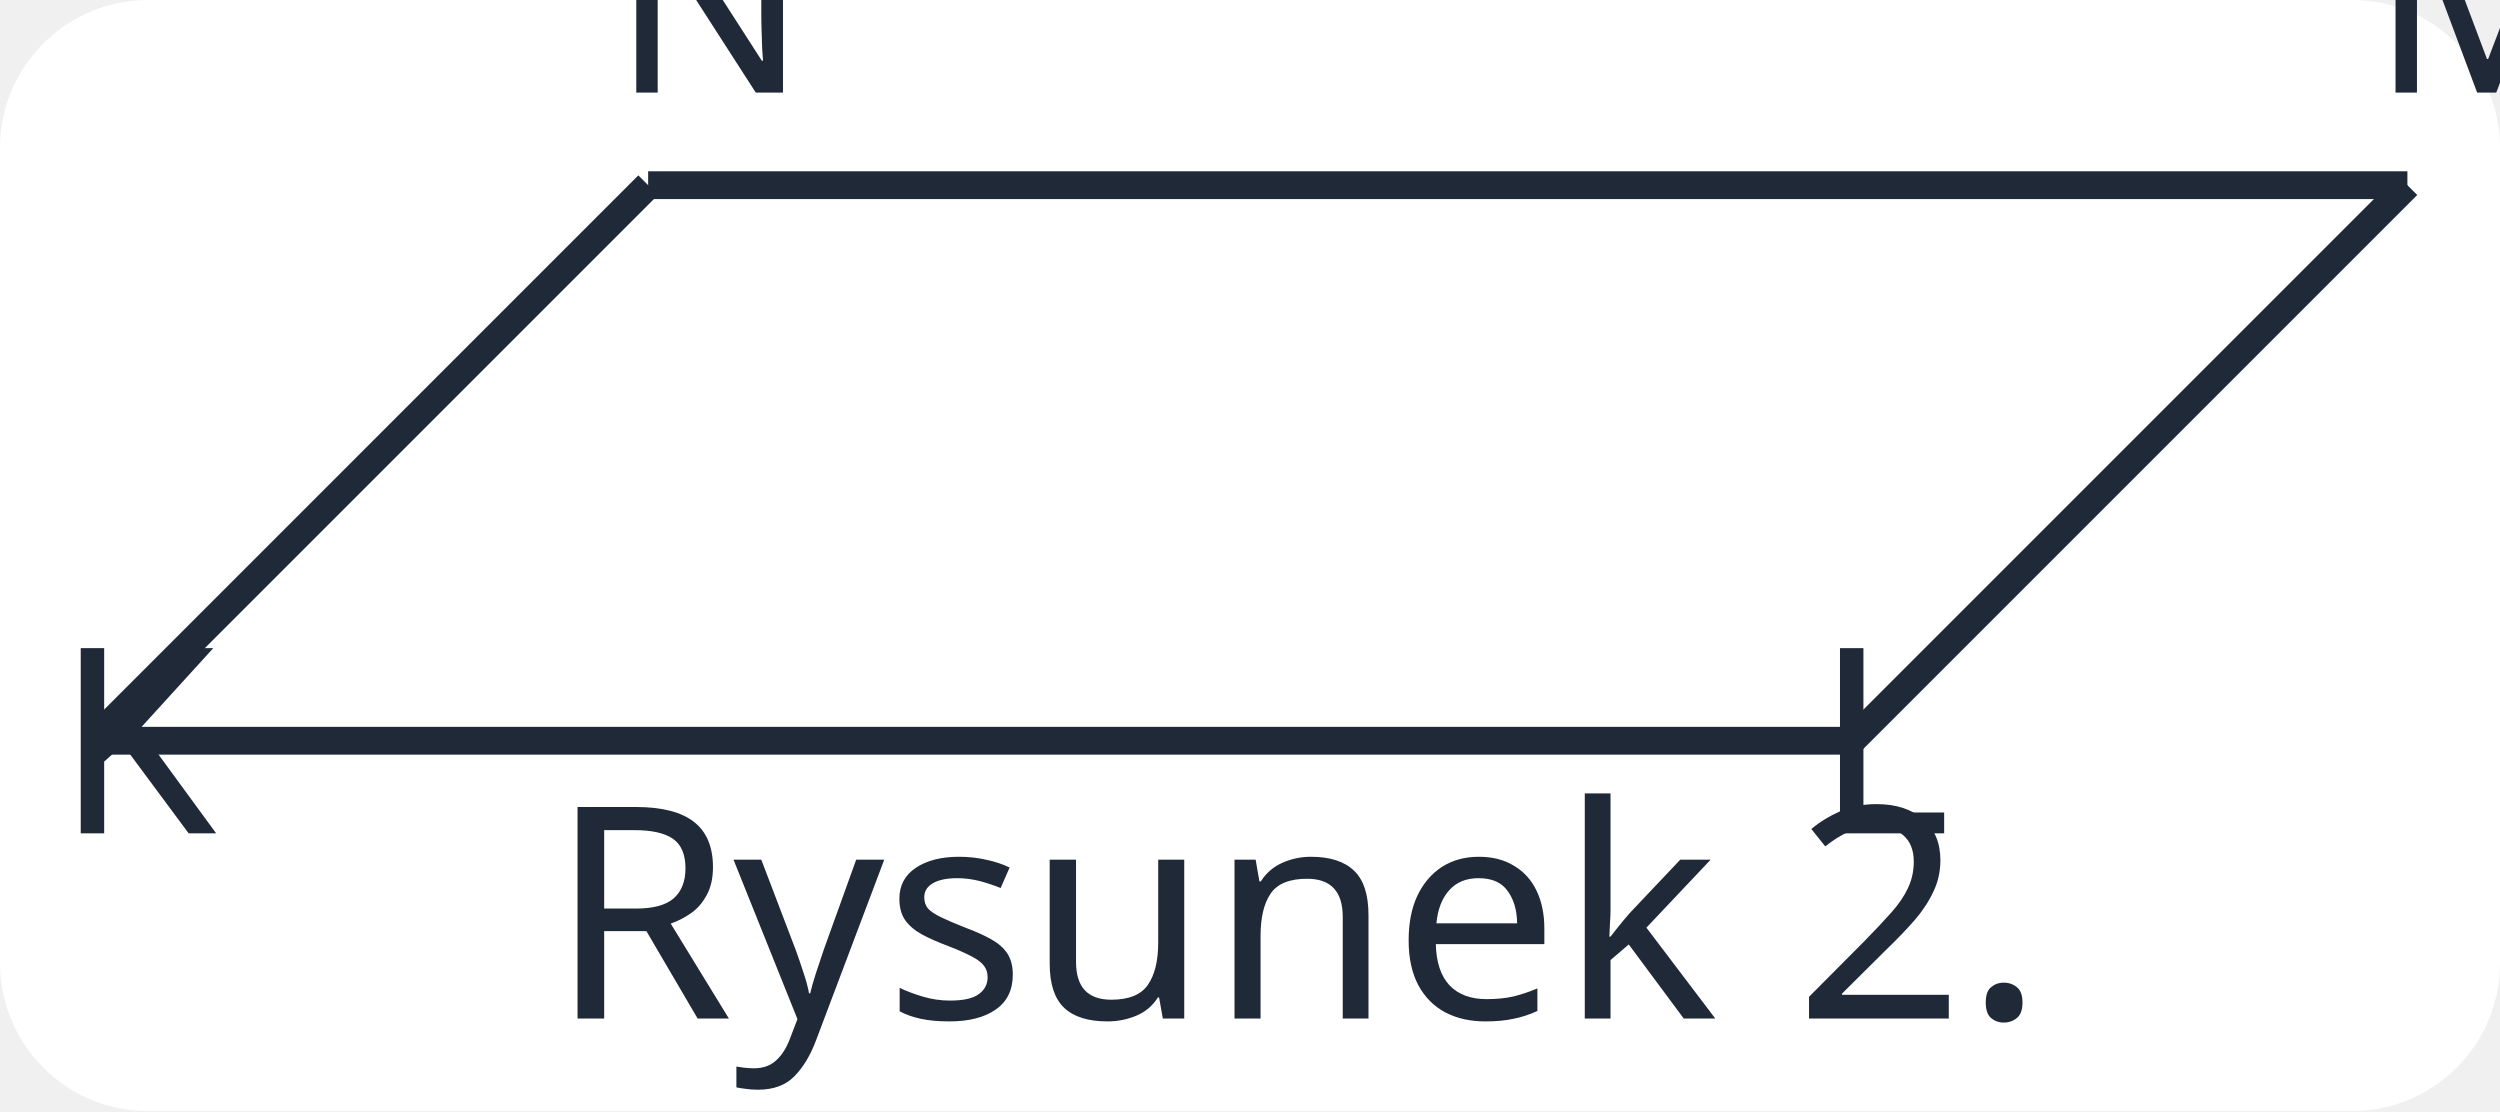
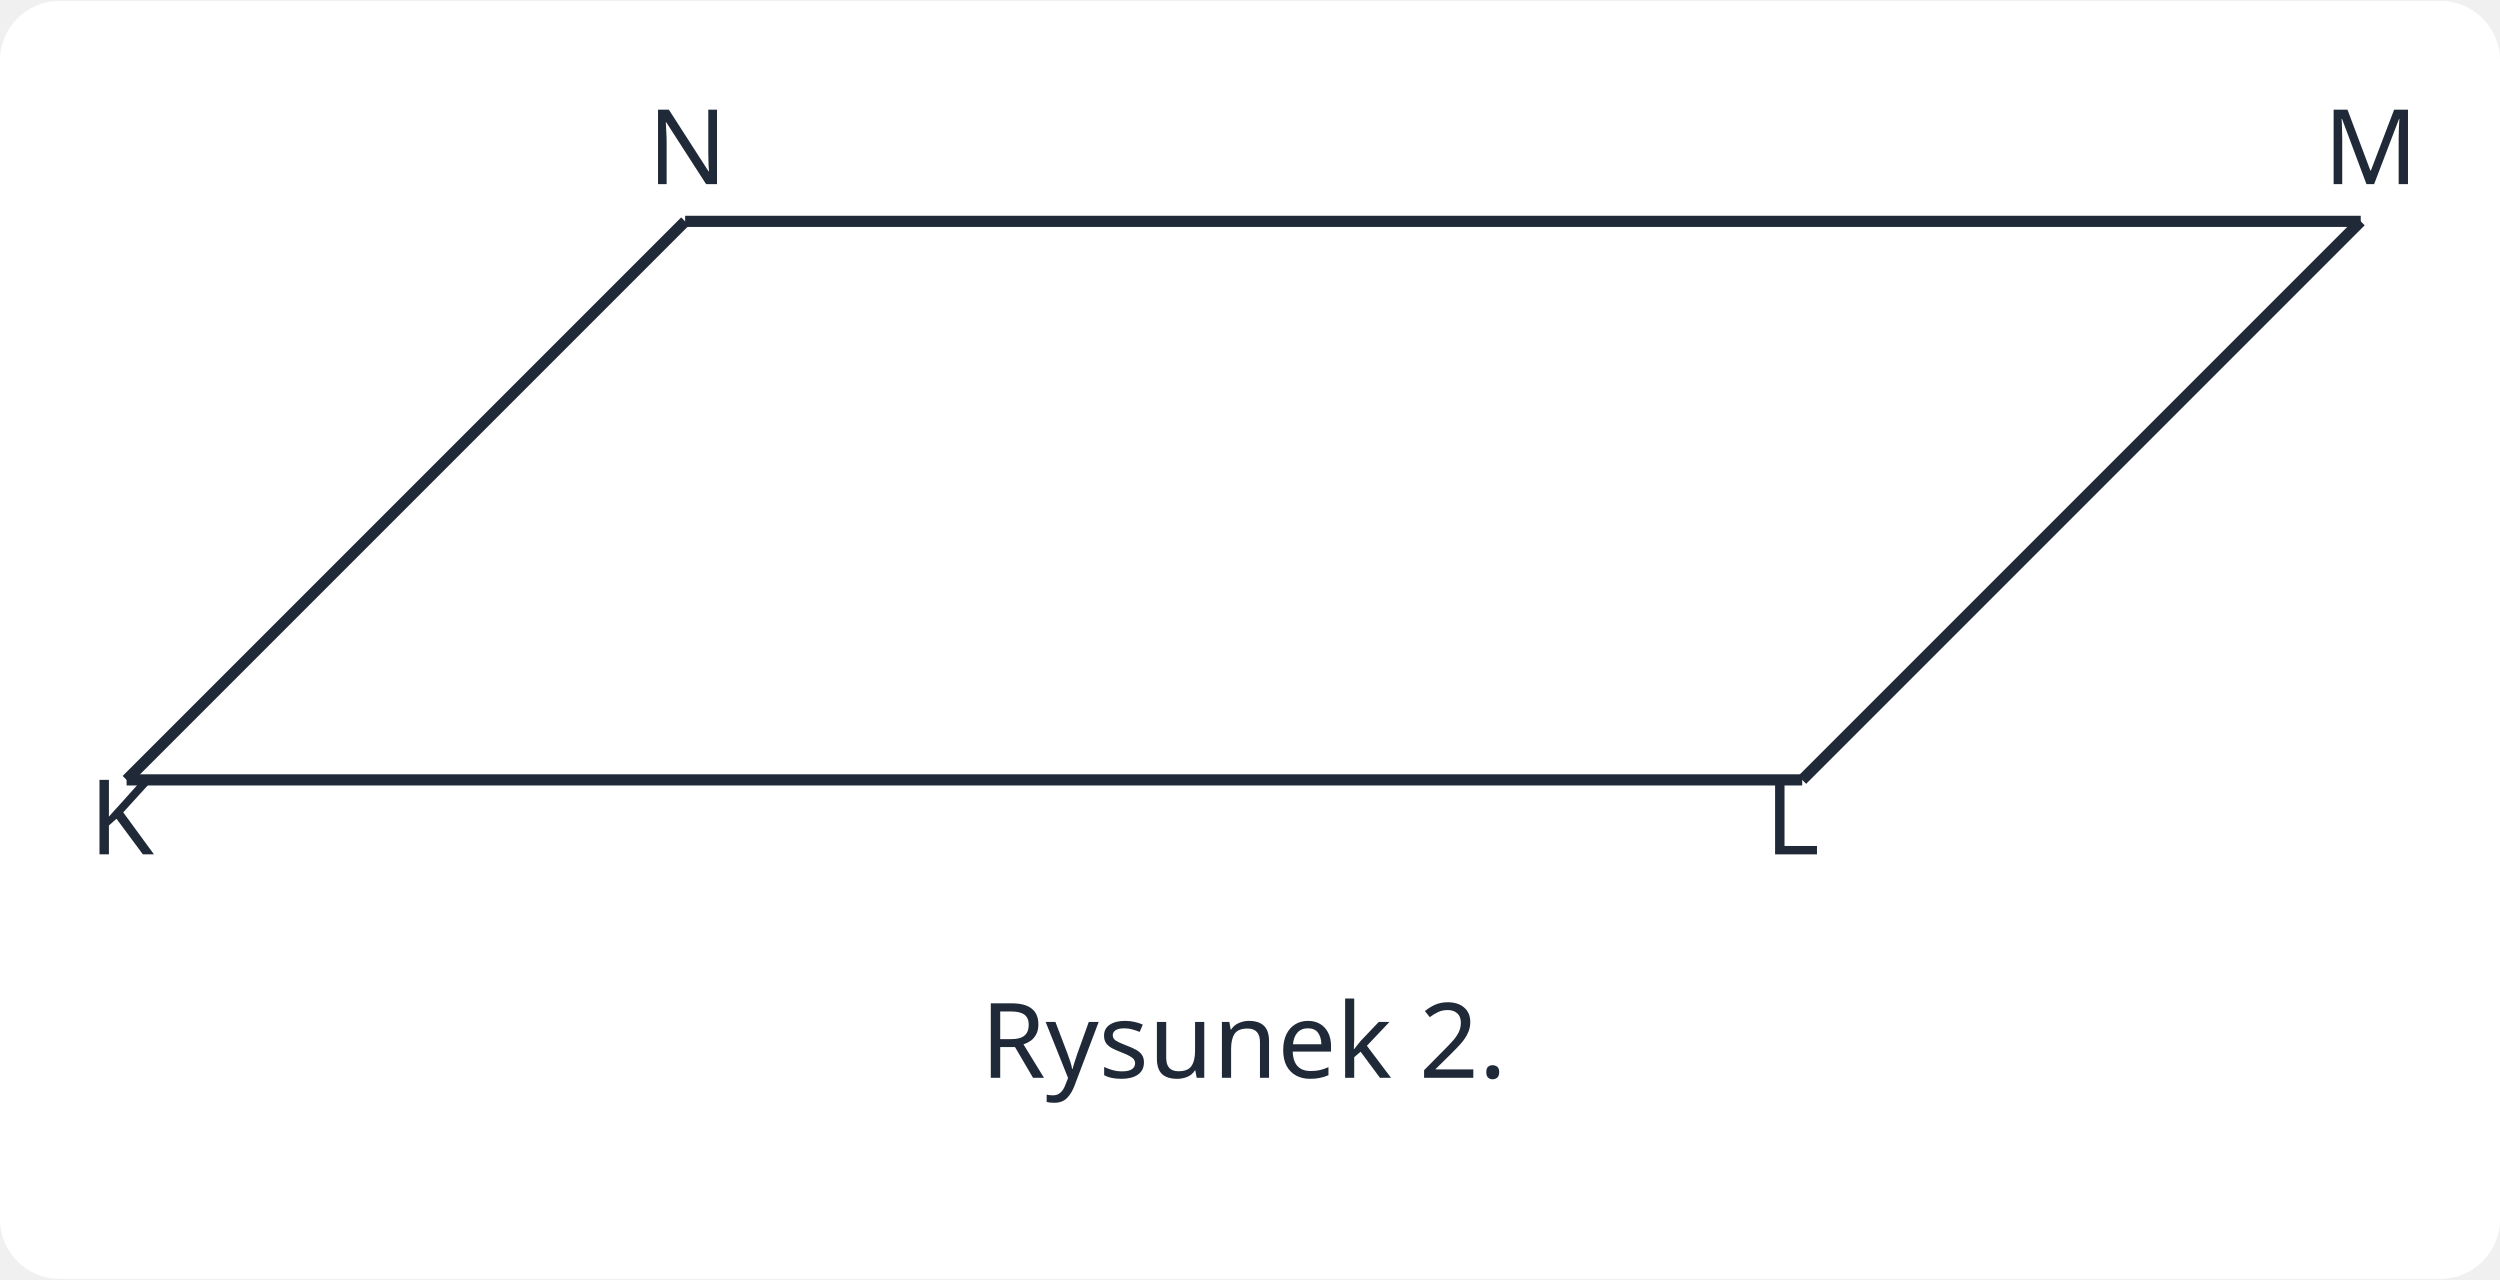
- <svg xmlns="http://www.w3.org/2000/svg" viewBox="0 0 135 60" width="270" height="120">
-   <rect width="100%" height="100%" rx="8" fill="#ffffff" />
-   <line x1="5" y1="40" x2="100" y2="40" stroke="#1f2937" stroke-width="1.5" />
-   <line x1="100" y1="40" x2="130" y2="10" stroke="#1f2937" stroke-width="1.5" />
-   <line x1="130" y1="10" x2="35" y2="10" stroke="#1f2937" stroke-width="1.5" />
-   <line x1="35" y1="10" x2="5" y2="40" stroke="#1f2937" stroke-width="1.5" />
-   <text x="3" y="45" font-family="sans-serif" font-size="14" fill="#1f2937">K</text>
-   <text x="98" y="45" font-family="sans-serif" font-size="14" fill="#1f2937">L</text>
-   <text x="128" y="5" font-family="sans-serif" font-size="14" fill="#1f2937">M</text>
-   <text x="33" y="5" font-family="sans-serif" font-size="14" fill="#1f2937">N</text>
-   <text x="70" y="55" text-anchor="middle" font-family="sans-serif" font-size="16" fill="#1f2937">Rysunek 2.</text>
+ <svg xmlns="http://www.w3.org/2000/svg" viewBox="-12.0 -19.6 335.7 171.6" font-size="14" width="336" height="172">
+   <rect x="-12.0" y="-19.6" width="335.7" height="171.6" rx="8" fill="#ffffff" />
+   <rect x="0" y="0" width="310" height="140" fill="#ffffff" />
+   <line x1="5" y1="85" x2="230" y2="85" stroke="#1f2937" stroke-width="1.5" />
+   <line x1="230" y1="85" x2="305" y2="10" stroke="#1f2937" stroke-width="1.5" />
+   <line x1="305" y1="10" x2="80" y2="10" stroke="#1f2937" stroke-width="1.5" />
+   <line x1="80" y1="10" x2="5" y2="85" stroke="#1f2937" stroke-width="1.5" />
+   <text x="0" y="95" font-family="sans-serif" font-size="14" fill="#1f2937">K</text>
+   <text x="225" y="95" font-family="sans-serif" font-size="14" fill="#1f2937">L</text>
+   <text x="300" y="5" font-family="sans-serif" font-size="14" fill="#1f2937">M</text>
+   <text x="75" y="5" font-family="sans-serif" font-size="14" fill="#1f2937">N</text>
+   <text x="155" y="125" text-anchor="middle" font-family="sans-serif" font-size="14" fill="#1f2937">Rysunek 2.</text>
</svg>
